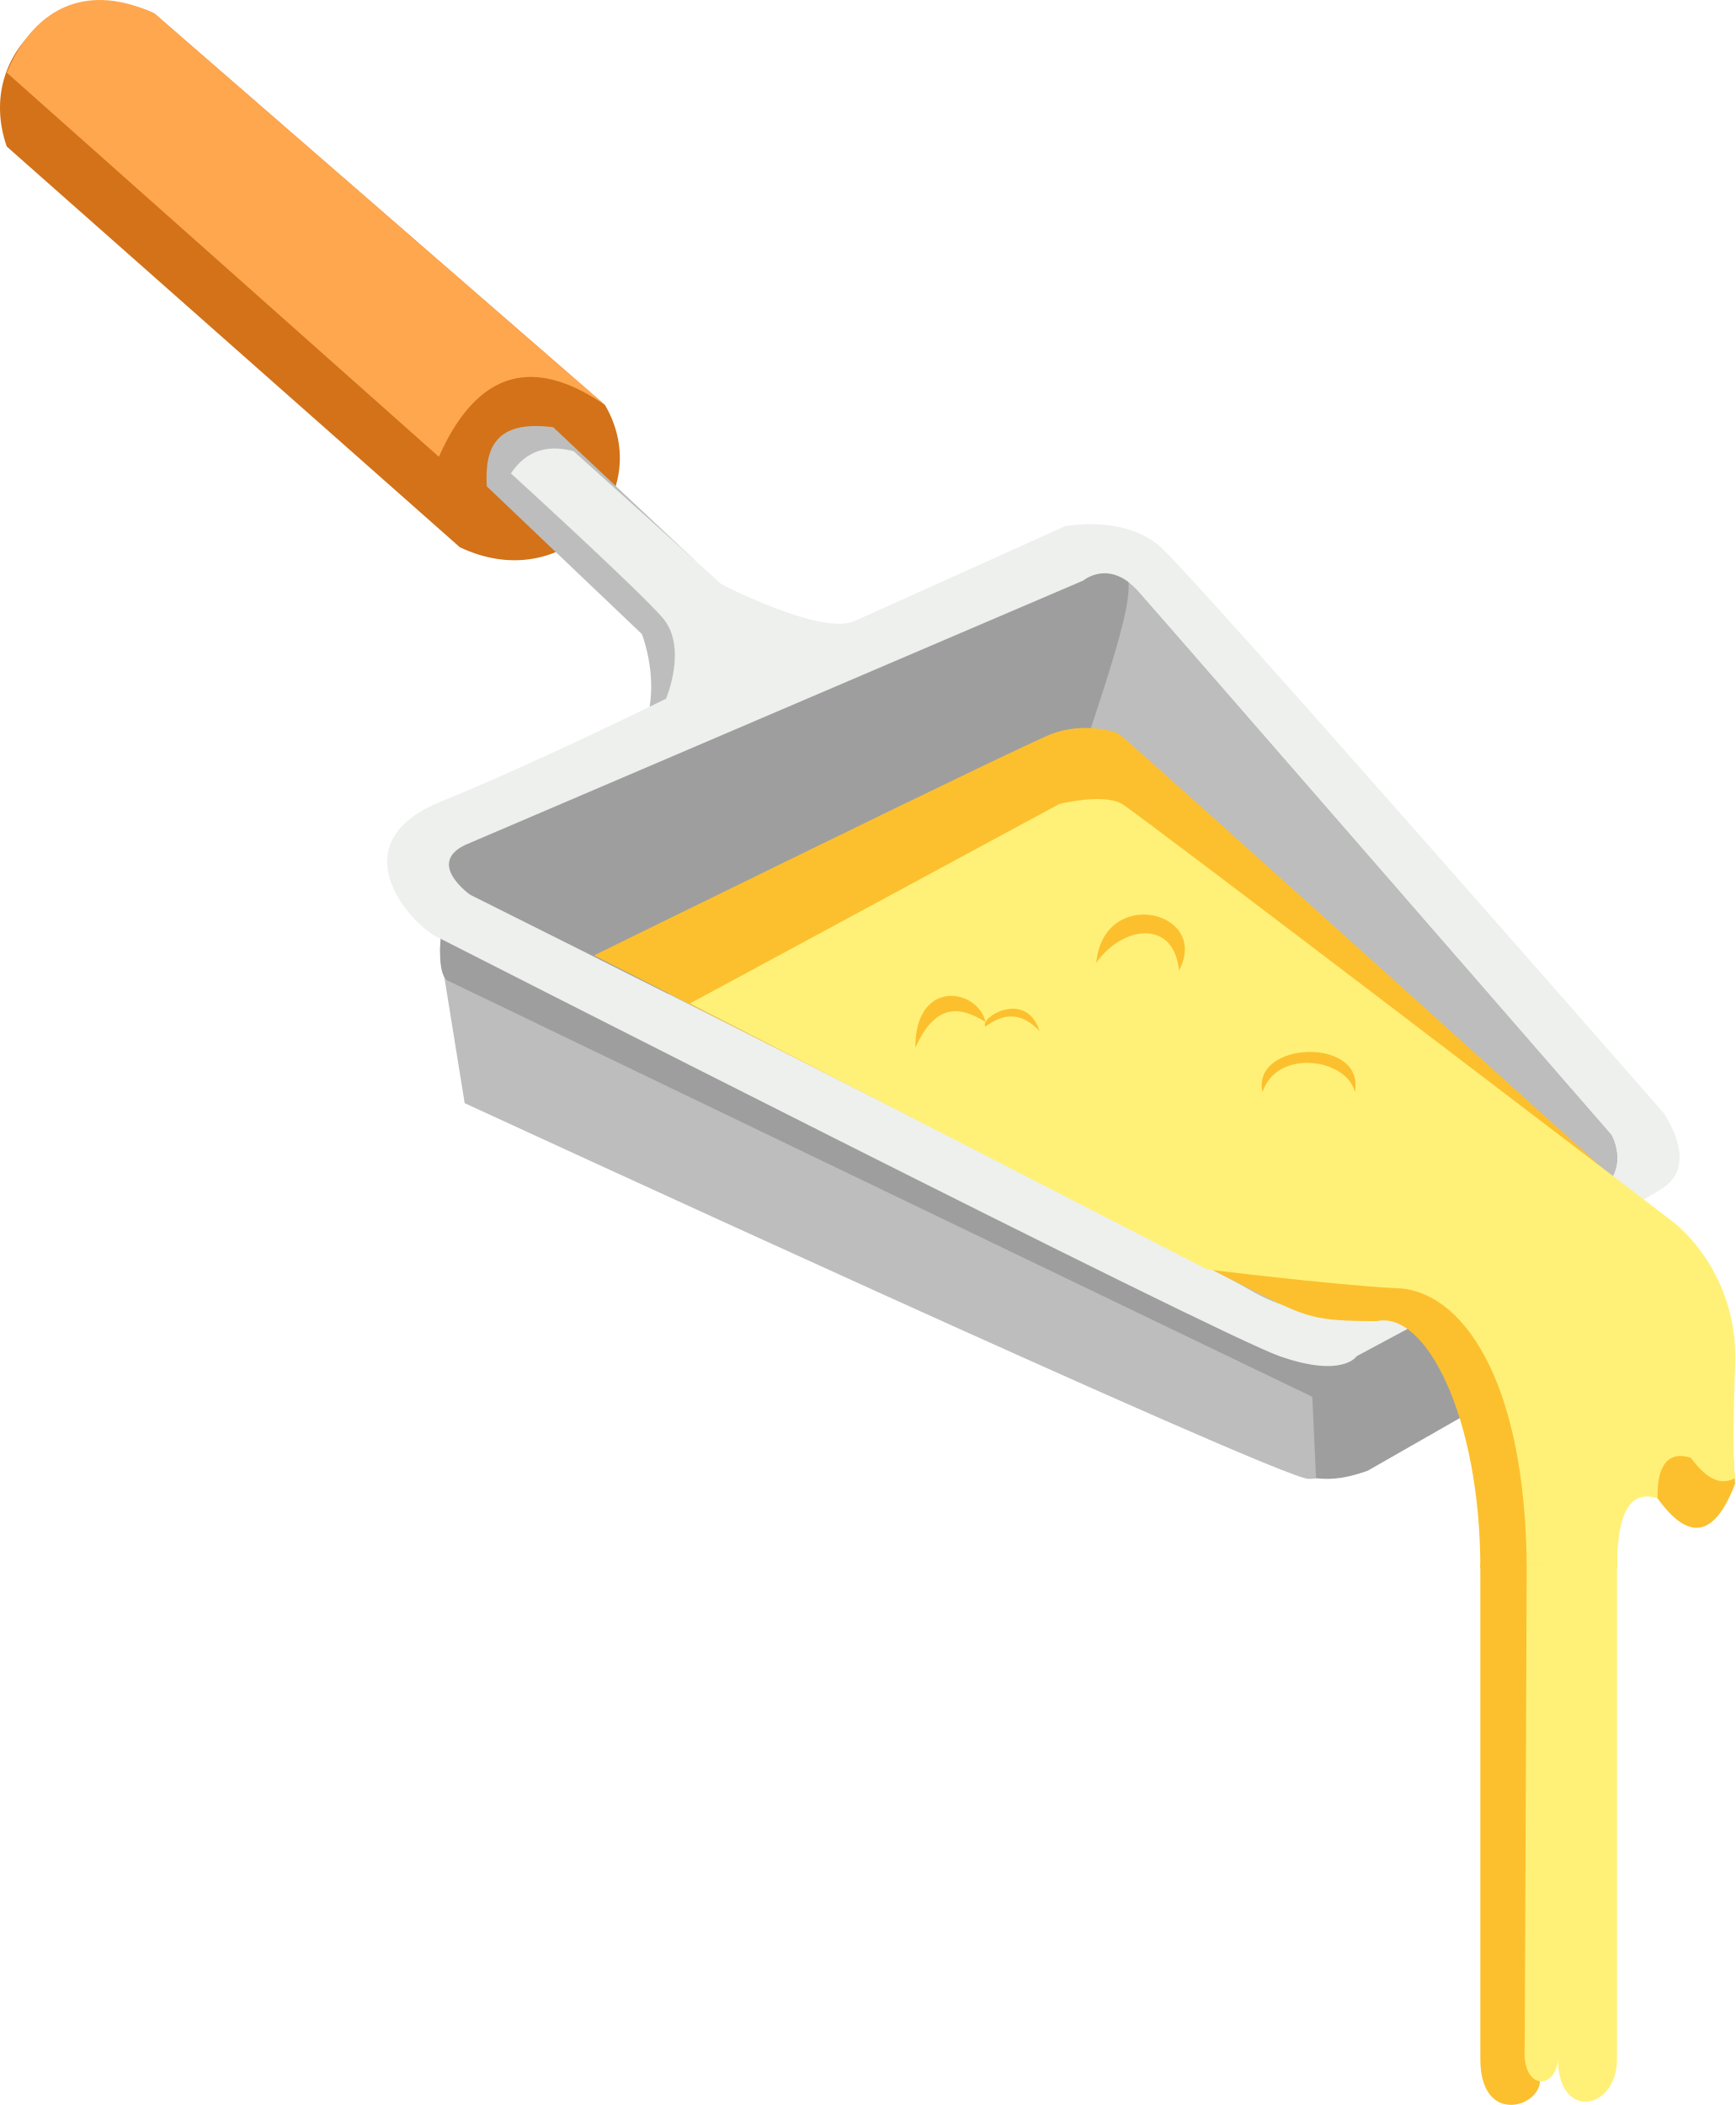
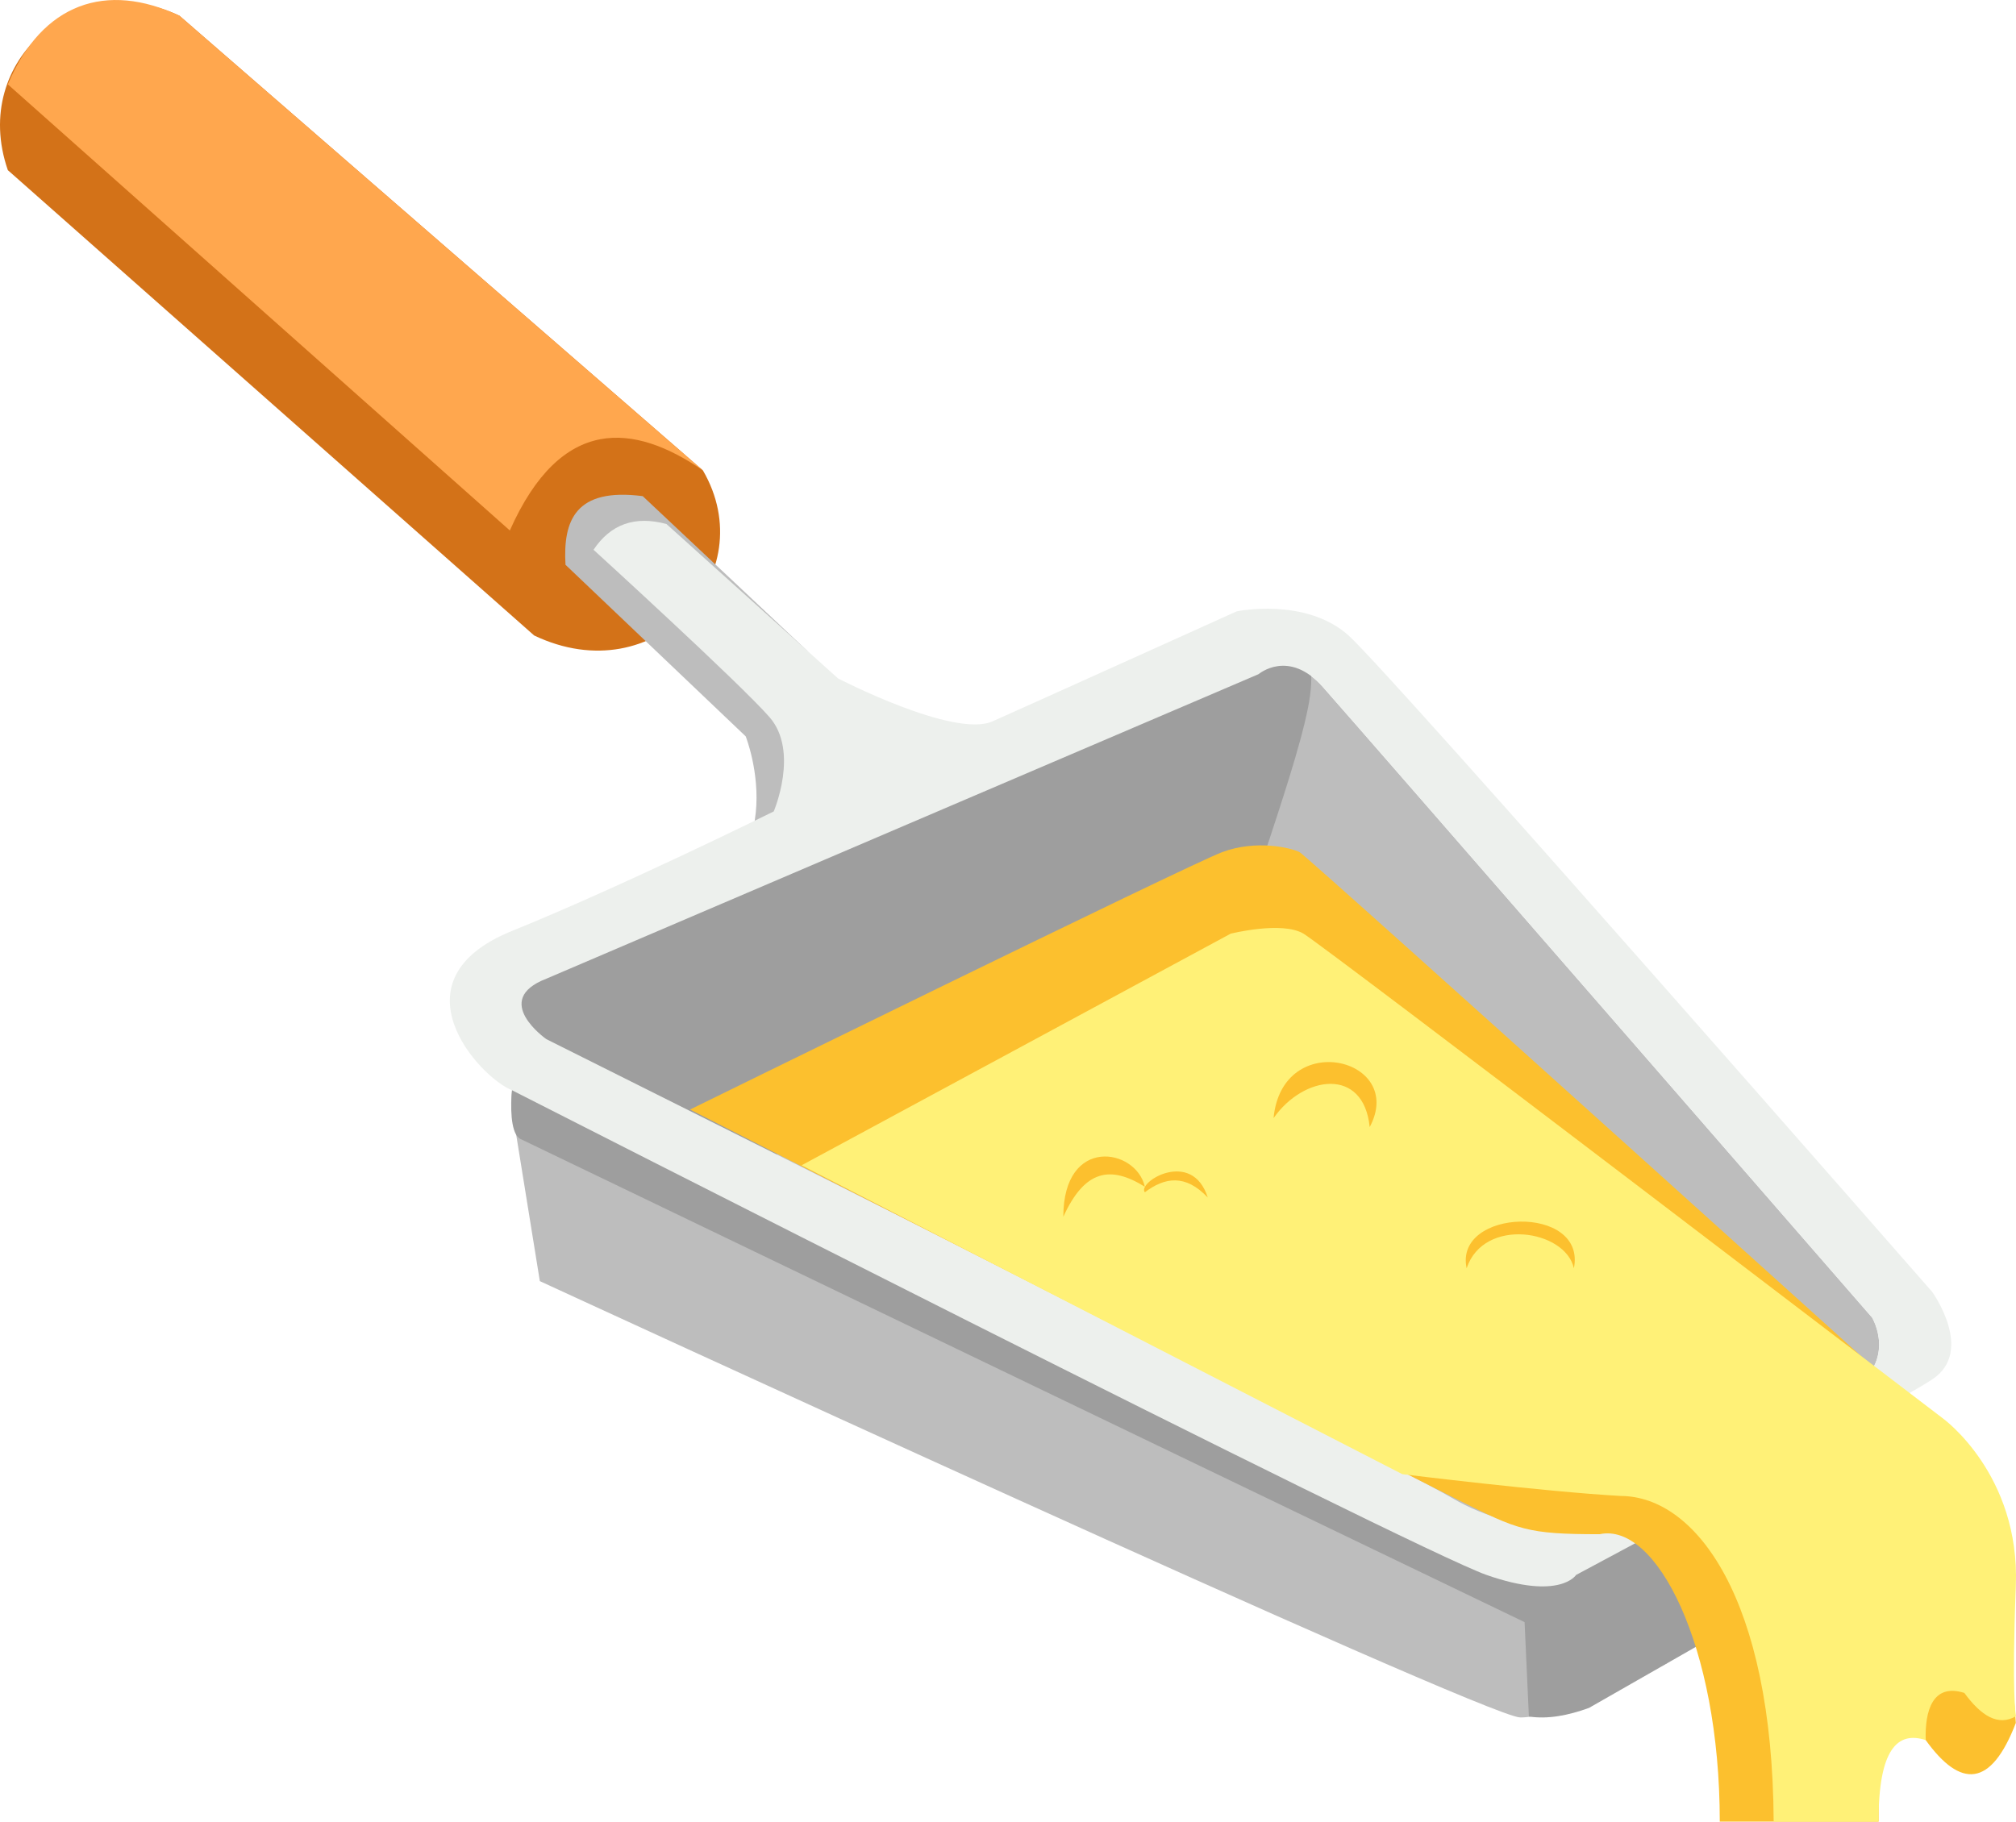
- <svg xmlns="http://www.w3.org/2000/svg" viewBox="0 0 704.8 854.84">
+ <svg xmlns="http://www.w3.org/2000/svg" viewBox="0 0 704.8 637">
  <defs>
    <style>.cls-1{fill:#d37218;}.cls-2{fill:#ffa74e;}.cls-3{fill:#bdbdbd;}.cls-4{fill:#9e9e9e;}.cls-5{fill:#edf0ed;}.cls-6{fill:#fcc02e;}.cls-7{fill:#fff177;}</style>
  </defs>
  <g id="Calque_2" data-name="Calque 2">
    <g id="pelle-sup">
      <g id="Calque_8" data-name="Calque 8">
        <path class="cls-1" d="M245.74,164.5l-183-159c-34.5-16.5-73.5,15-60,54l184,162.72C229.24,242.5,266.74,200.5,245.74,164.5Z" />
        <path class="cls-2" d="M245.74,164.5l-183-159c-25.5-12-48-4.5-60,24l175.5,156C196.24,145,221.74,148,245.74,164.5Z" />
      </g>
      <g id="Calque_4" data-name="Calque 4">
        <path class="cls-3" d="M178.73,386.07l10,61.93S518.56,600.15,531.4,600.57s51.48-19,51.48-19L282,227.39l-57.3-53.89c-23.53-3.05-27.9,8.47-27,24l63,60s19.84,49.95-31.33,63.22S178.73,386.07,178.73,386.07Z" />
      </g>
      <g id="Calque_3" data-name="Calque 3">
        <path class="cls-3" d="M191,342.25l249-106.5s10.5-9,22.5,4.5,192,220.5,192,220.5,9,15-7.5,25.5-94.5,45-94.5,45-19.5,7.5-45-7.5S191,363.37,191,363.37,171.49,349.75,191,342.25Z" />
      </g>
      <path class="cls-4" d="M458,243.25c-2.95,22.1-25.5,79.5-24,84s-169.5,79.5-169.5,79.5l256.5,132h32.42L647,492.25l-49.5,81-42,24c-7.34,2.66-14.4,4-21,3l-1.5-33L182.32,398.46c-6.43-2.09-2.84-28.82,0-30,5.61-2.37-10.84-16.56-10.83-21.69l276-124.5S461,220.75,458,243.25Z" />
      <path class="cls-5" d="M675.49,451.75s-189-216-204-229.5-39.15-8.46-39.15-8.46S360.49,246.25,347,252.25s-54-15-54-15l-60-54c-11.06-3-19.52.06-25.5,9,0,0,51,46.5,61.5,58.5s1.5,33,1.5,33S218.07,309.7,179,325.54c-42.63,17.27-11.37,51.2,0,55.71,0,0,315,160.5,340.71,169.5s31.29,0,31.29,0,109.5-58.5,124.5-68.37S675.49,451.75,675.49,451.75ZM647,486.25c-16.5,10.5-94.5,45-94.5,45s-19.5,7.5-45-7.5S191,363.38,191,363.38s-19.5-13.63,0-21.13l249-106.5s10.5-9,22.5,4.5,192,220.5,192,220.5S663.49,475.75,647,486.25Z" />
    </g>
    <g id="upcheese">
      <path class="cls-6" d="M241.24,388s174-85.5,186-90,24.23-1.5,27.11,0S689.74,509.5,689.74,509.5c7.94,19.8,14.75,38.8,12,51l3,42c-8.7,22.68-19.35,22.9-31.5,6-17.22-21.76-16.5,6-16.5,28.5h-55.5c0-61.87-22.32-104.79-42-100.5-25.5,0-28.5-1.5-49.5-12S241.24,388,241.24,388Z" />
      <path class="cls-7" d="M620.08,637h36.66c0-25.5,6.7-31.68,16.5-28.5-.33-10.17,2.38-20,13.5-16.5,5.8,7.93,11.77,11.8,18.06,8.14,0,0-1.56-6.64-.06-45.64s-25.5-58.5-25.5-58.5-216-165-223.52-169.5-25.48,0-25.48,0l-150,81,210,108s49.45,6.13,76.45,7.63C593,523.28,619.69,559.13,620.08,637ZM371.74,425.5c0-28.5,25.5-24,28.5-10.5C388.24,407.5,379.24,409,371.74,425.5Zm28.5-8.57c-2.81-3.52,16.5-15.43,22,1.83C414.41,410.48,407.2,411.68,400.24,416.93Zm78.61-22.8C476.74,373,455.74,376,445.24,391,448.24,359.5,491.74,370,478.85,394.13Zm71.39,49.37c-3-13.5-31.5-18-37.5,0C508.24,422.5,554.74,421,550.24,443.5Z" />
    </g>
-     <g id="longcheese">
-       <polygon class="cls-6" points="601.24 635 601.24 836.25 632.52 836.25 629.31 635 601.24 635" />
-       <polyline class="cls-7" points="656.74 635 656.74 836.25 619.24 836 620.08 635 656.74 635" />
-     </g>
-     <g id="coulant">
-       <path class="cls-6" d="M601.24,836.25l18-13.3v13c21,13.5-18,34.5-18,.25" />
-       <path class="cls-7" d="M656.74,836.25h0l-37.5-4.75c-1.17,18,13.12,17,13.5,4.5,0,25.5,24,21,24,.25" />
-     </g>
  </g>
</svg>
